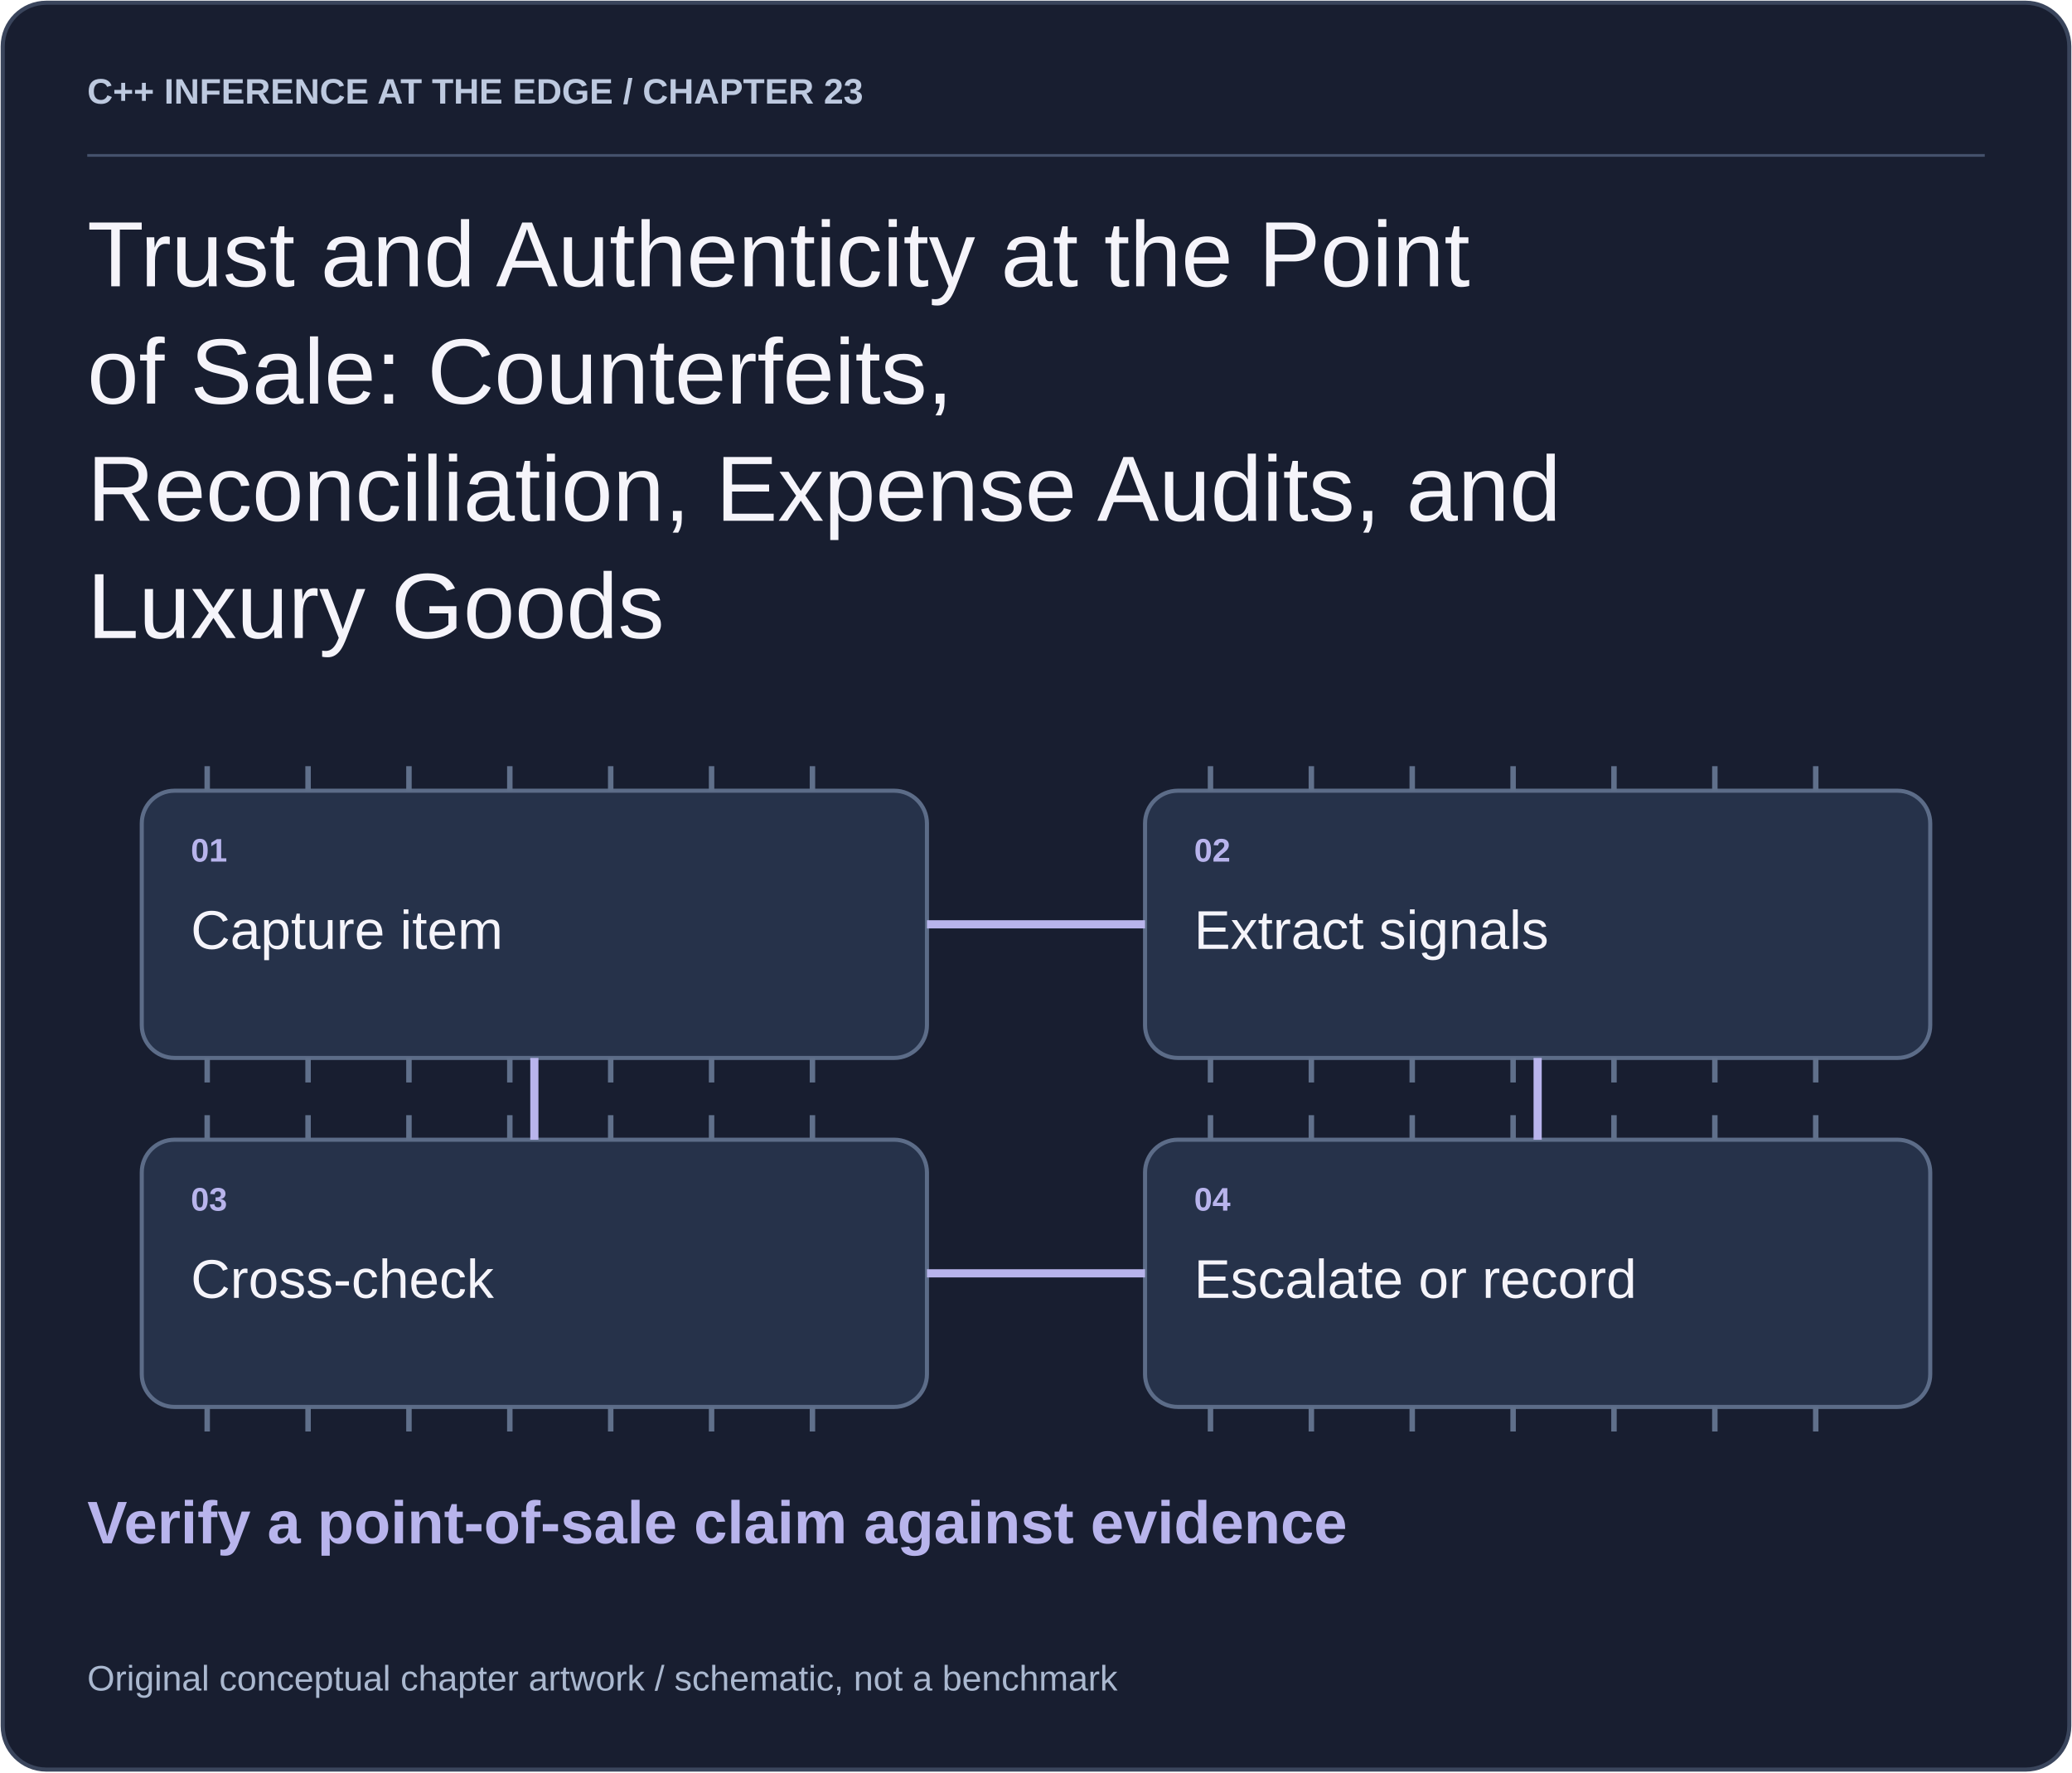
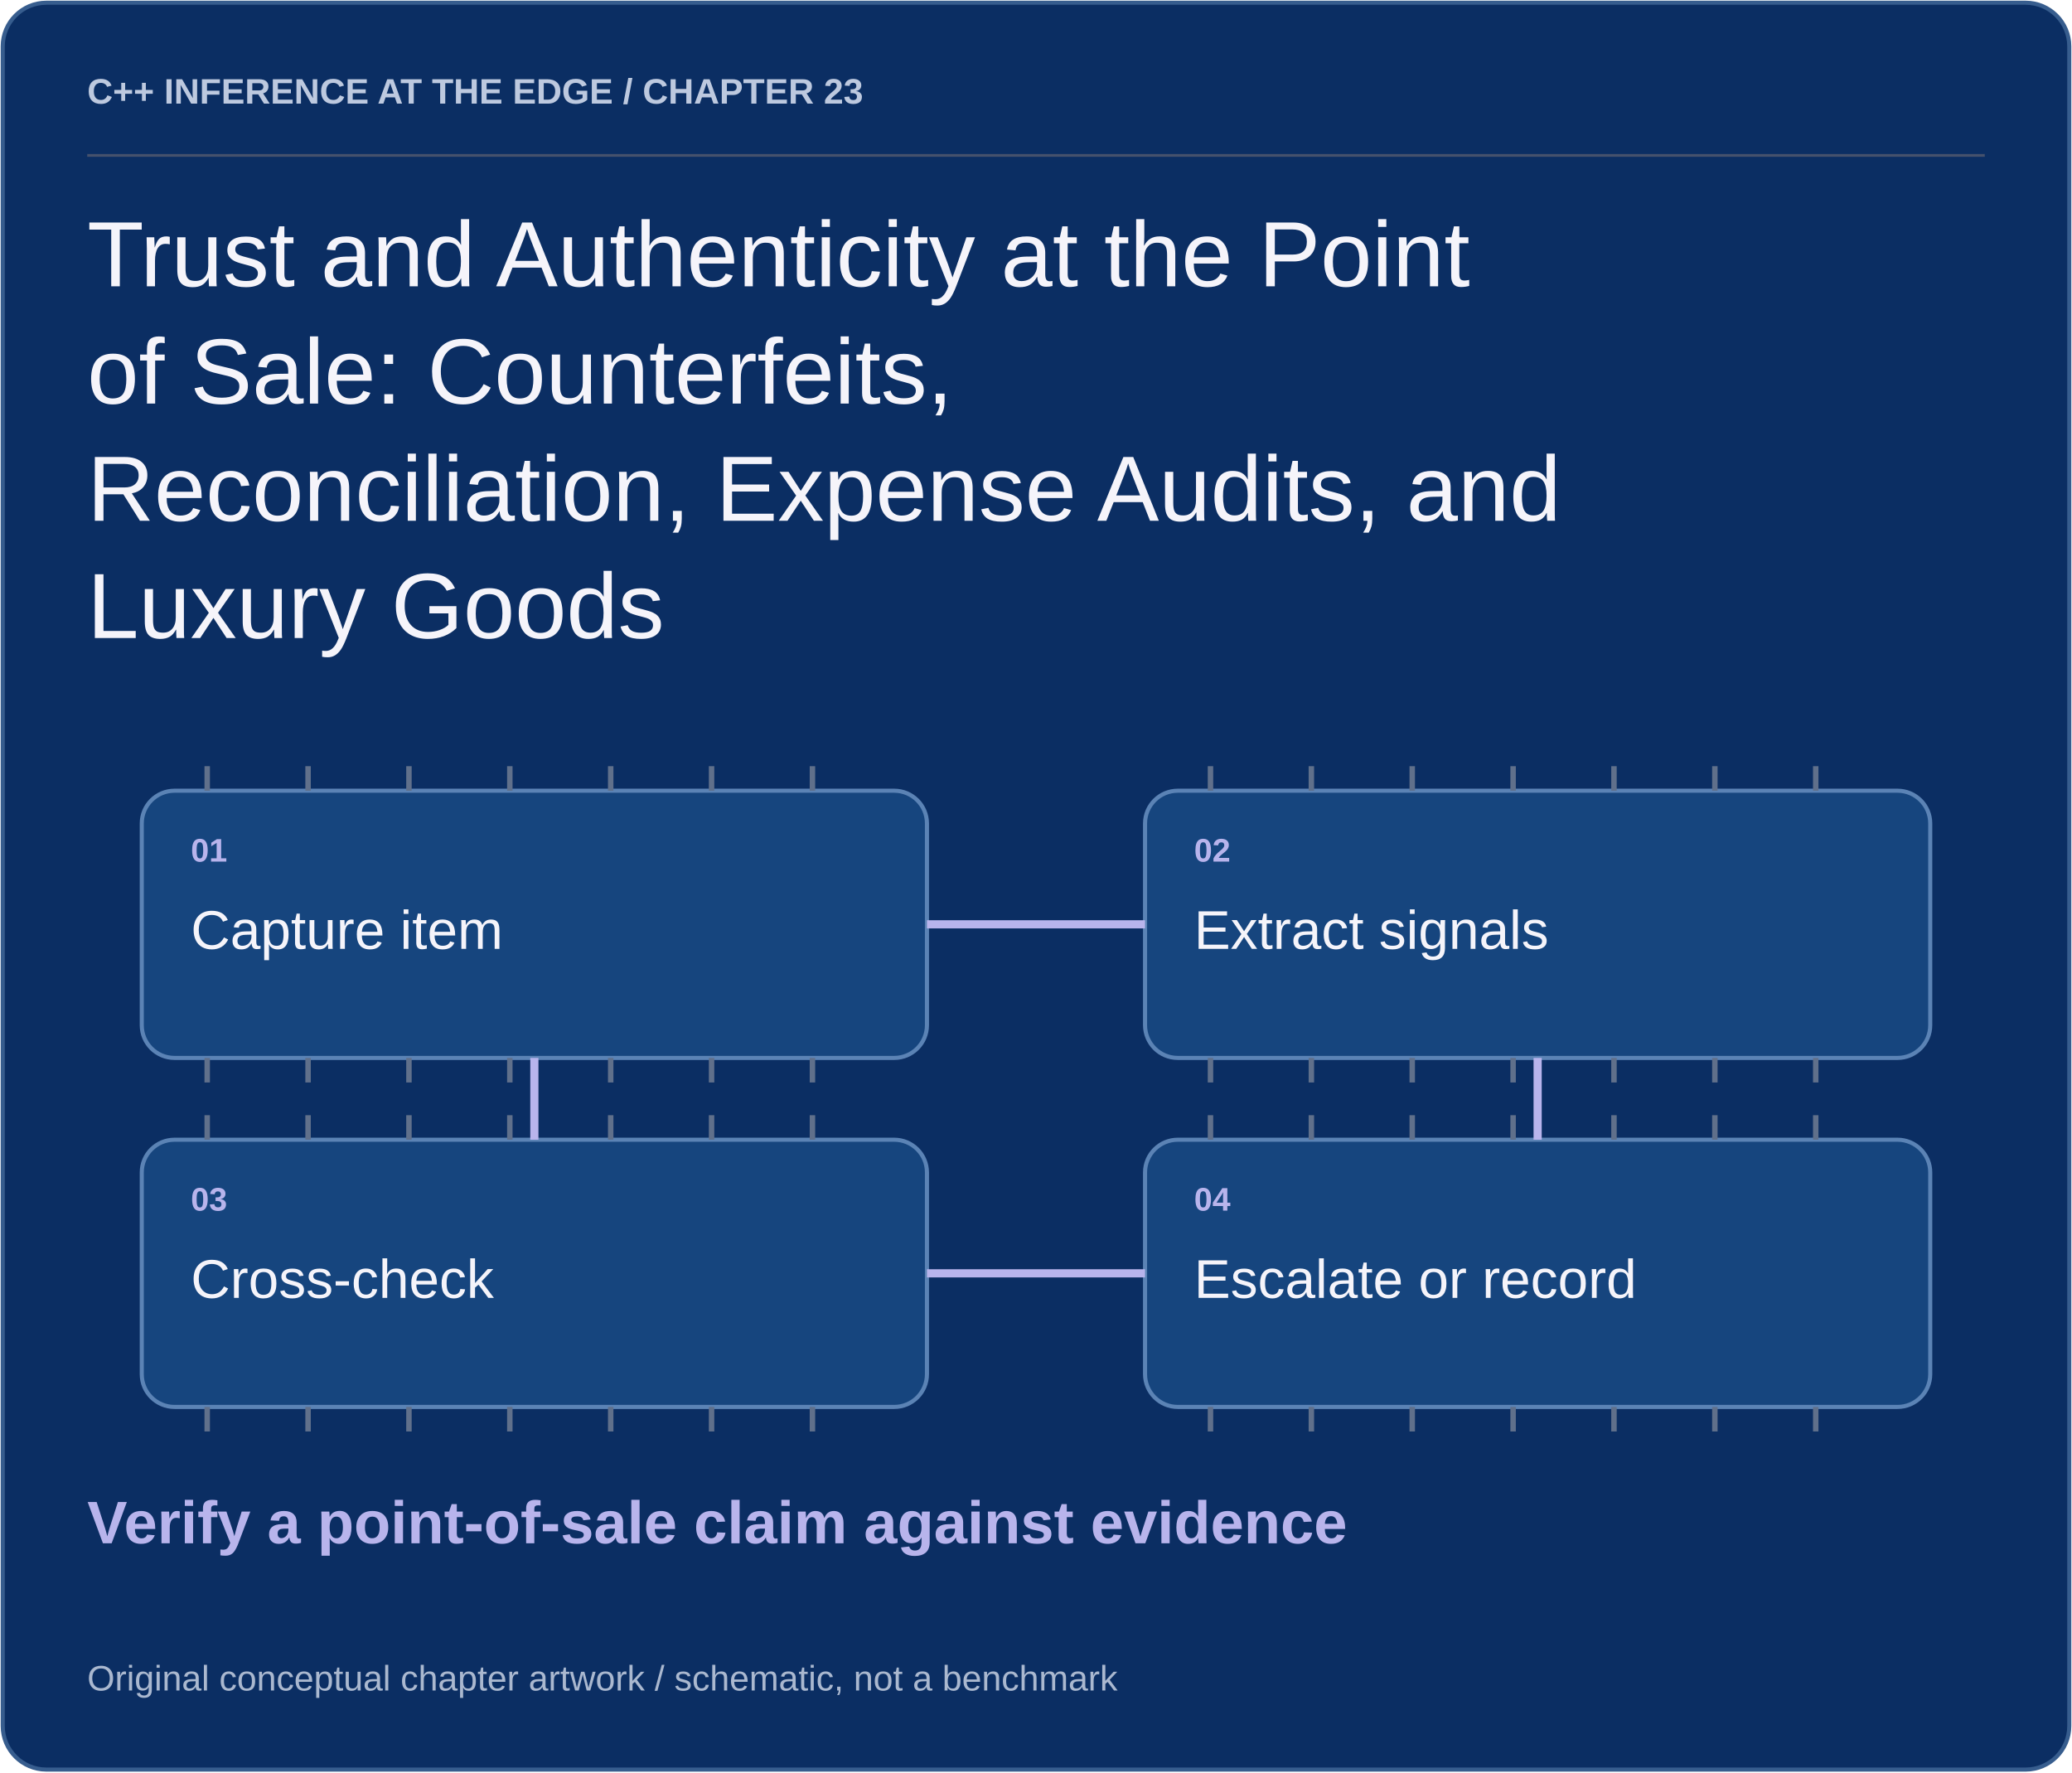
<svg xmlns="http://www.w3.org/2000/svg" width="760" height="650" viewBox="0 0 760 650" role="img" aria-labelledby="title desc">
  <defs>
    <marker id="arrow" viewBox="0 0 10 10" refX="9" refY="5" markerWidth="6" markerHeight="6" orient="auto-start-reverse">
      <path d="M0 0 L10 5 L0 10 Z" fill="#738993" />
    </marker>
  </defs>
  <g font-family="Arial, Helvetica, sans-serif">
-     <rect x="1" y="1" width="758" height="648" rx="16" fill="#181e30" stroke="#3a455c" stroke-width="1.5" />
+     <rect x="1" y="1" width="758" height="648" rx="16" fill="#0b2e63" stroke="#375d8e" stroke-width="1.5" />
    <text x="32" y="38" font-size="13" fill="#bdc9df" font-weight="700" text-anchor="start">C++ INFERENCE AT THE EDGE  /  CHAPTER 23</text>
    <path d="M32 57 H728" stroke="#45516c" />
    <text x="32" y="105" font-size="34" fill="#f5f4fa" font-weight="500" text-anchor="start">Trust and Authenticity at the Point</text>
    <text x="32" y="148" font-size="34" fill="#f5f4fa" font-weight="500" text-anchor="start">of Sale: Counterfeits,</text>
    <text x="32" y="191" font-size="34" fill="#f5f4fa" font-weight="500" text-anchor="start">Reconciliation, Expense Audits, and</text>
    <text x="32" y="234" font-size="34" fill="#f5f4fa" font-weight="500" text-anchor="start">Luxury Goods</text>
-     <rect x="52" y="290" width="288" height="98" rx="12" fill="#26324a" stroke="#5c6c88" stroke-width="1.5" />
+     <rect x="52" y="290" width="288" height="98" rx="12" fill="#16457e" stroke="#5b83b5" stroke-width="1.5" />
    <path d="M76 281 V290 M76 388 V397" stroke="#60708b" stroke-width="2" />
    <path d="M113 281 V290 M113 388 V397" stroke="#60708b" stroke-width="2" />
    <path d="M150 281 V290 M150 388 V397" stroke="#60708b" stroke-width="2" />
    <path d="M187 281 V290 M187 388 V397" stroke="#60708b" stroke-width="2" />
    <path d="M224 281 V290 M224 388 V397" stroke="#60708b" stroke-width="2" />
    <path d="M261 281 V290 M261 388 V397" stroke="#60708b" stroke-width="2" />
    <path d="M298 281 V290 M298 388 V397" stroke="#60708b" stroke-width="2" />
    <text x="70" y="316" font-size="12" fill="#b8b4ec" font-weight="700" text-anchor="start">01</text>
    <text x="70" y="348" font-size="20" fill="#f5f4fa" font-weight="500" text-anchor="start">Capture item</text>
-     <rect x="420" y="290" width="288" height="98" rx="12" fill="#26324a" stroke="#5c6c88" stroke-width="1.5" />
+     <rect x="420" y="290" width="288" height="98" rx="12" fill="#16457e" stroke="#5b83b5" stroke-width="1.5" />
    <path d="M444 281 V290 M444 388 V397" stroke="#60708b" stroke-width="2" />
    <path d="M481 281 V290 M481 388 V397" stroke="#60708b" stroke-width="2" />
    <path d="M518 281 V290 M518 388 V397" stroke="#60708b" stroke-width="2" />
    <path d="M555 281 V290 M555 388 V397" stroke="#60708b" stroke-width="2" />
    <path d="M592 281 V290 M592 388 V397" stroke="#60708b" stroke-width="2" />
    <path d="M629 281 V290 M629 388 V397" stroke="#60708b" stroke-width="2" />
    <path d="M666 281 V290 M666 388 V397" stroke="#60708b" stroke-width="2" />
    <text x="438" y="316" font-size="12" fill="#b8b4ec" font-weight="700" text-anchor="start">02</text>
    <text x="438" y="348" font-size="20" fill="#f5f4fa" font-weight="500" text-anchor="start">Extract signals</text>
-     <rect x="52" y="418" width="288" height="98" rx="12" fill="#26324a" stroke="#5c6c88" stroke-width="1.5" />
+     <rect x="52" y="418" width="288" height="98" rx="12" fill="#16457e" stroke="#5b83b5" stroke-width="1.5" />
    <path d="M76 409 V418 M76 516 V525" stroke="#60708b" stroke-width="2" />
    <path d="M113 409 V418 M113 516 V525" stroke="#60708b" stroke-width="2" />
    <path d="M150 409 V418 M150 516 V525" stroke="#60708b" stroke-width="2" />
    <path d="M187 409 V418 M187 516 V525" stroke="#60708b" stroke-width="2" />
    <path d="M224 409 V418 M224 516 V525" stroke="#60708b" stroke-width="2" />
    <path d="M261 409 V418 M261 516 V525" stroke="#60708b" stroke-width="2" />
    <path d="M298 409 V418 M298 516 V525" stroke="#60708b" stroke-width="2" />
    <text x="70" y="444" font-size="12" fill="#b8b4ec" font-weight="700" text-anchor="start">03</text>
    <text x="70" y="476" font-size="20" fill="#f5f4fa" font-weight="500" text-anchor="start">Cross-check</text>
-     <rect x="420" y="418" width="288" height="98" rx="12" fill="#26324a" stroke="#5c6c88" stroke-width="1.5" />
+     <rect x="420" y="418" width="288" height="98" rx="12" fill="#16457e" stroke="#5b83b5" stroke-width="1.5" />
    <path d="M444 409 V418 M444 516 V525" stroke="#60708b" stroke-width="2" />
    <path d="M481 409 V418 M481 516 V525" stroke="#60708b" stroke-width="2" />
    <path d="M518 409 V418 M518 516 V525" stroke="#60708b" stroke-width="2" />
    <path d="M555 409 V418 M555 516 V525" stroke="#60708b" stroke-width="2" />
    <path d="M592 409 V418 M592 516 V525" stroke="#60708b" stroke-width="2" />
    <path d="M629 409 V418 M629 516 V525" stroke="#60708b" stroke-width="2" />
    <path d="M666 409 V418 M666 516 V525" stroke="#60708b" stroke-width="2" />
    <text x="438" y="444" font-size="12" fill="#b8b4ec" font-weight="700" text-anchor="start">04</text>
    <text x="438" y="476" font-size="20" fill="#f5f4fa" font-weight="500" text-anchor="start">Escalate or record</text>
    <path d="M340 339 H420 M196 388 V418 M564 388 V418 M340 467 H420" stroke="#b8b4ec" stroke-width="3" fill="none" />
    <text x="32" y="566" font-size="22" fill="#b8b4ec" font-weight="600" text-anchor="start">Verify a point-of-sale claim against evidence</text>
    <text x="32" y="620" font-size="13" fill="#aab8cf" font-weight="400" text-anchor="start">Original conceptual chapter artwork  /  schematic, not a benchmark</text>
  </g>
</svg>
